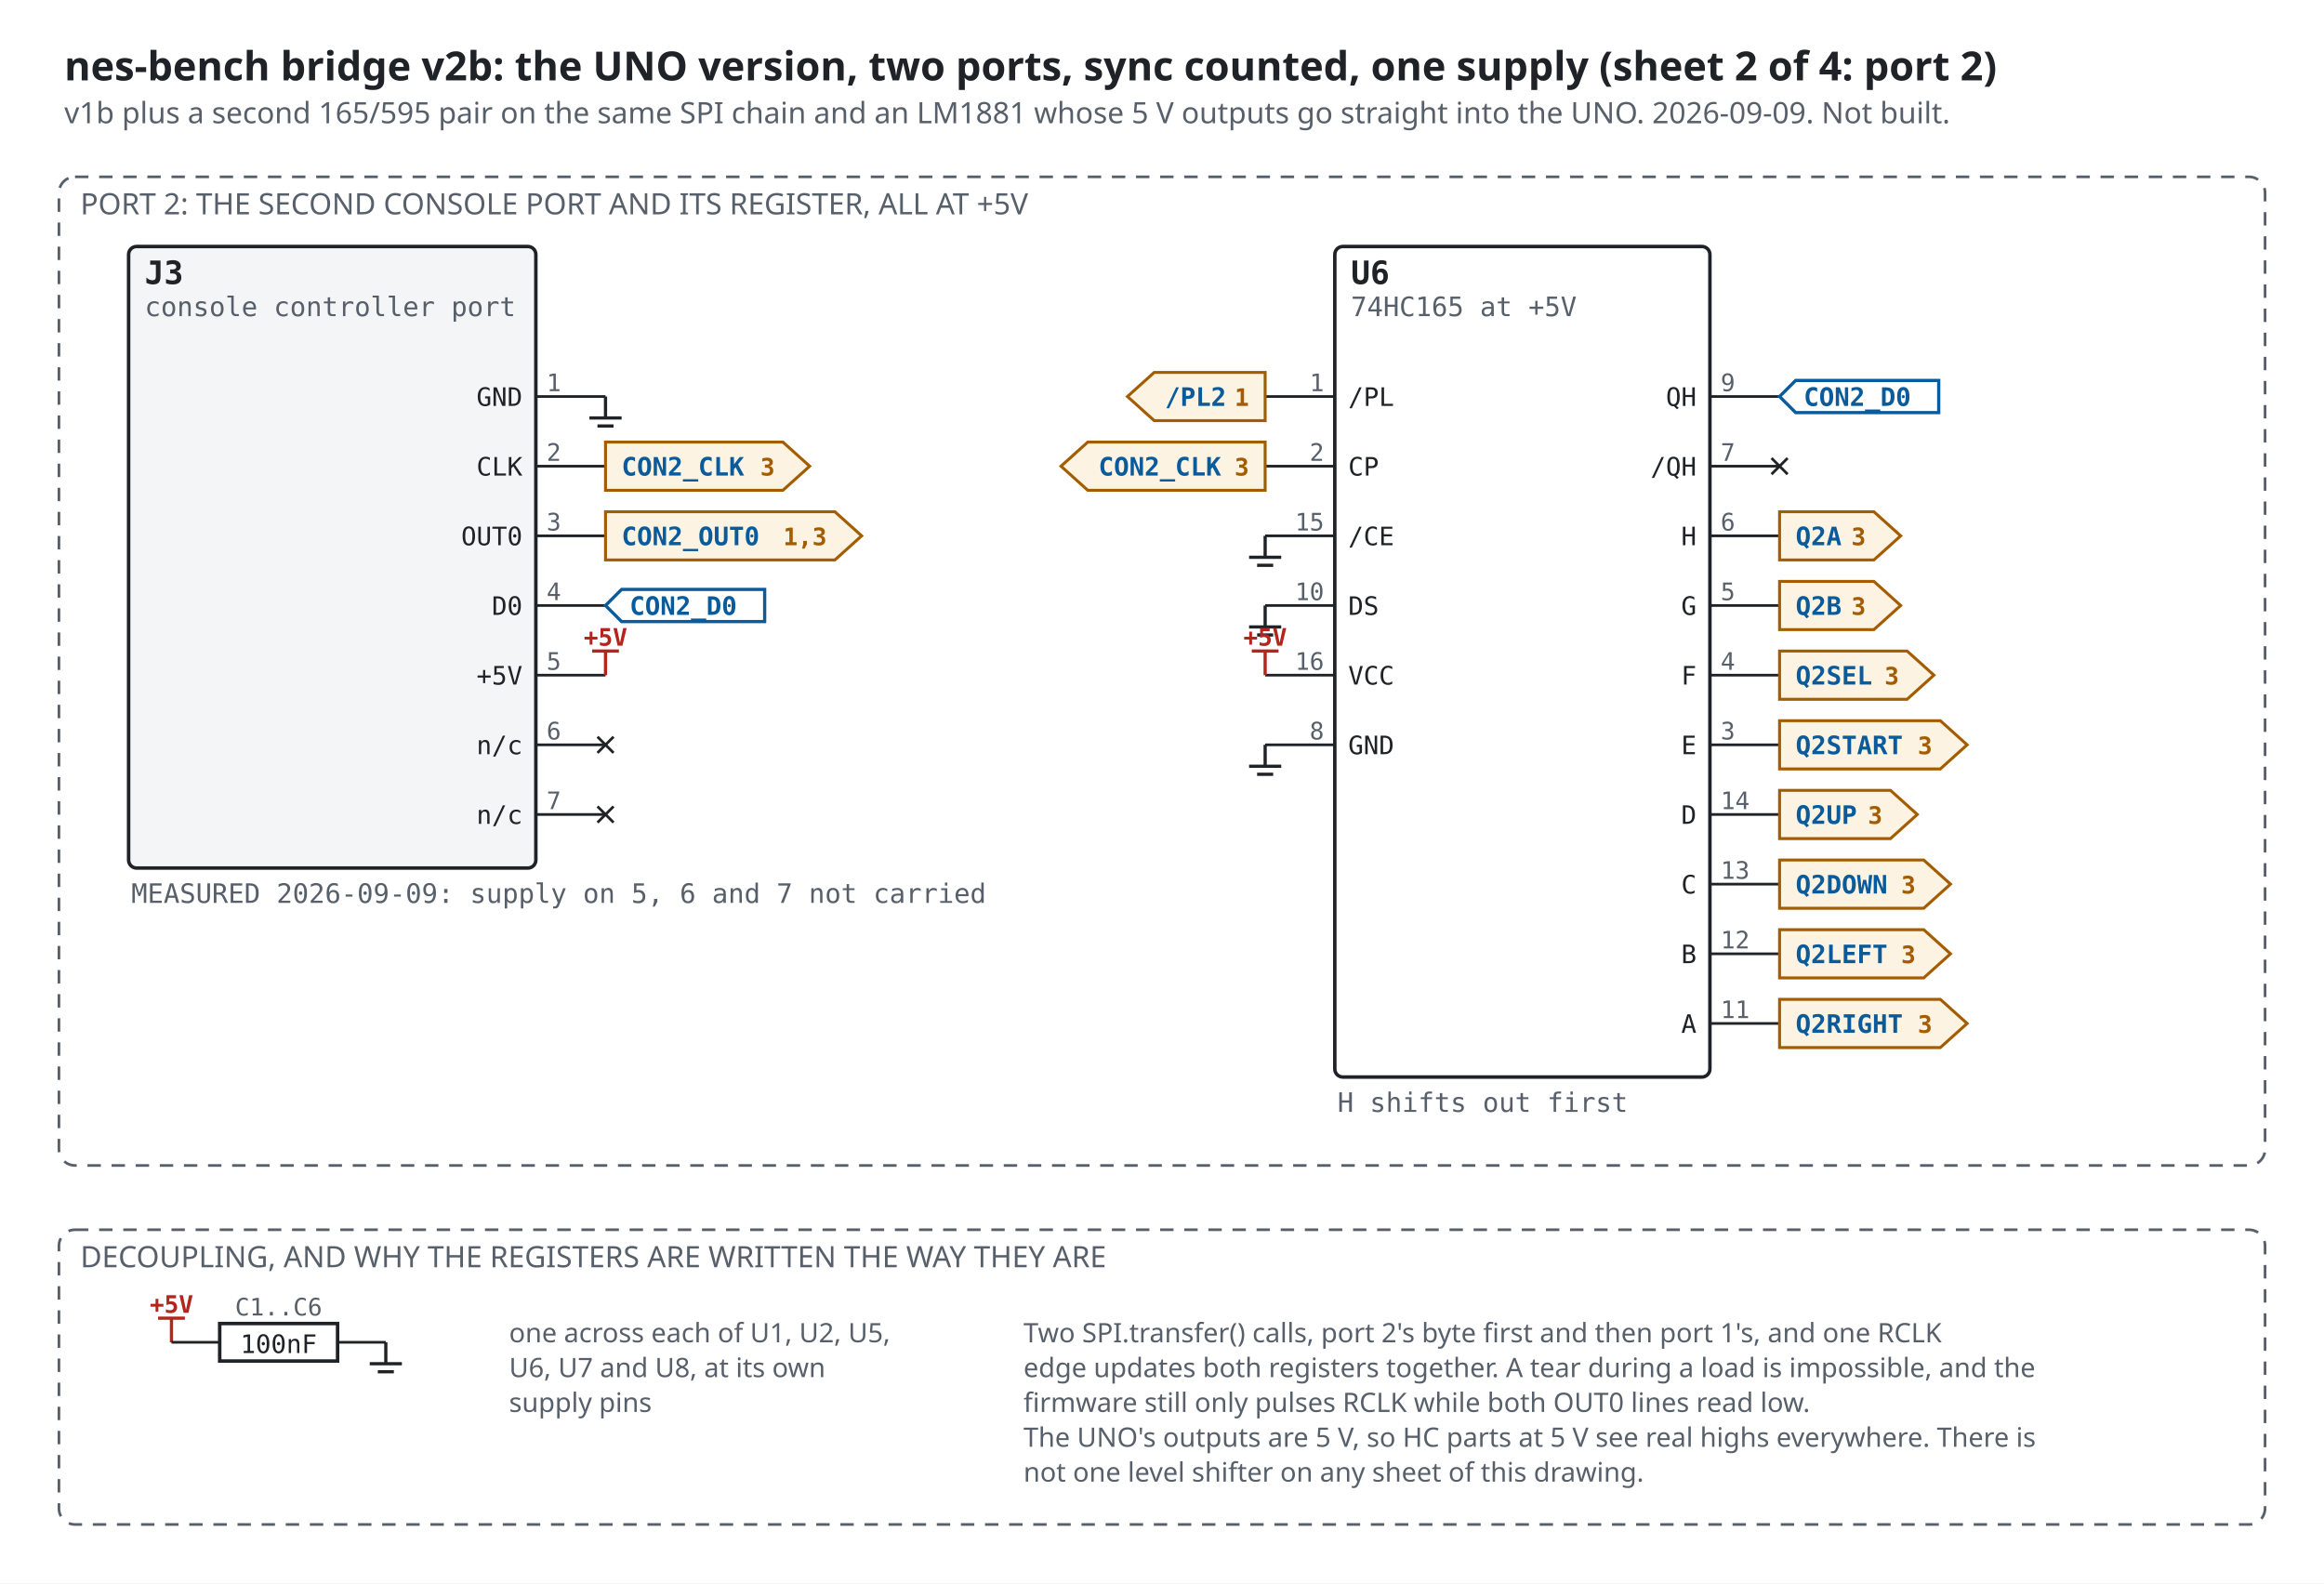
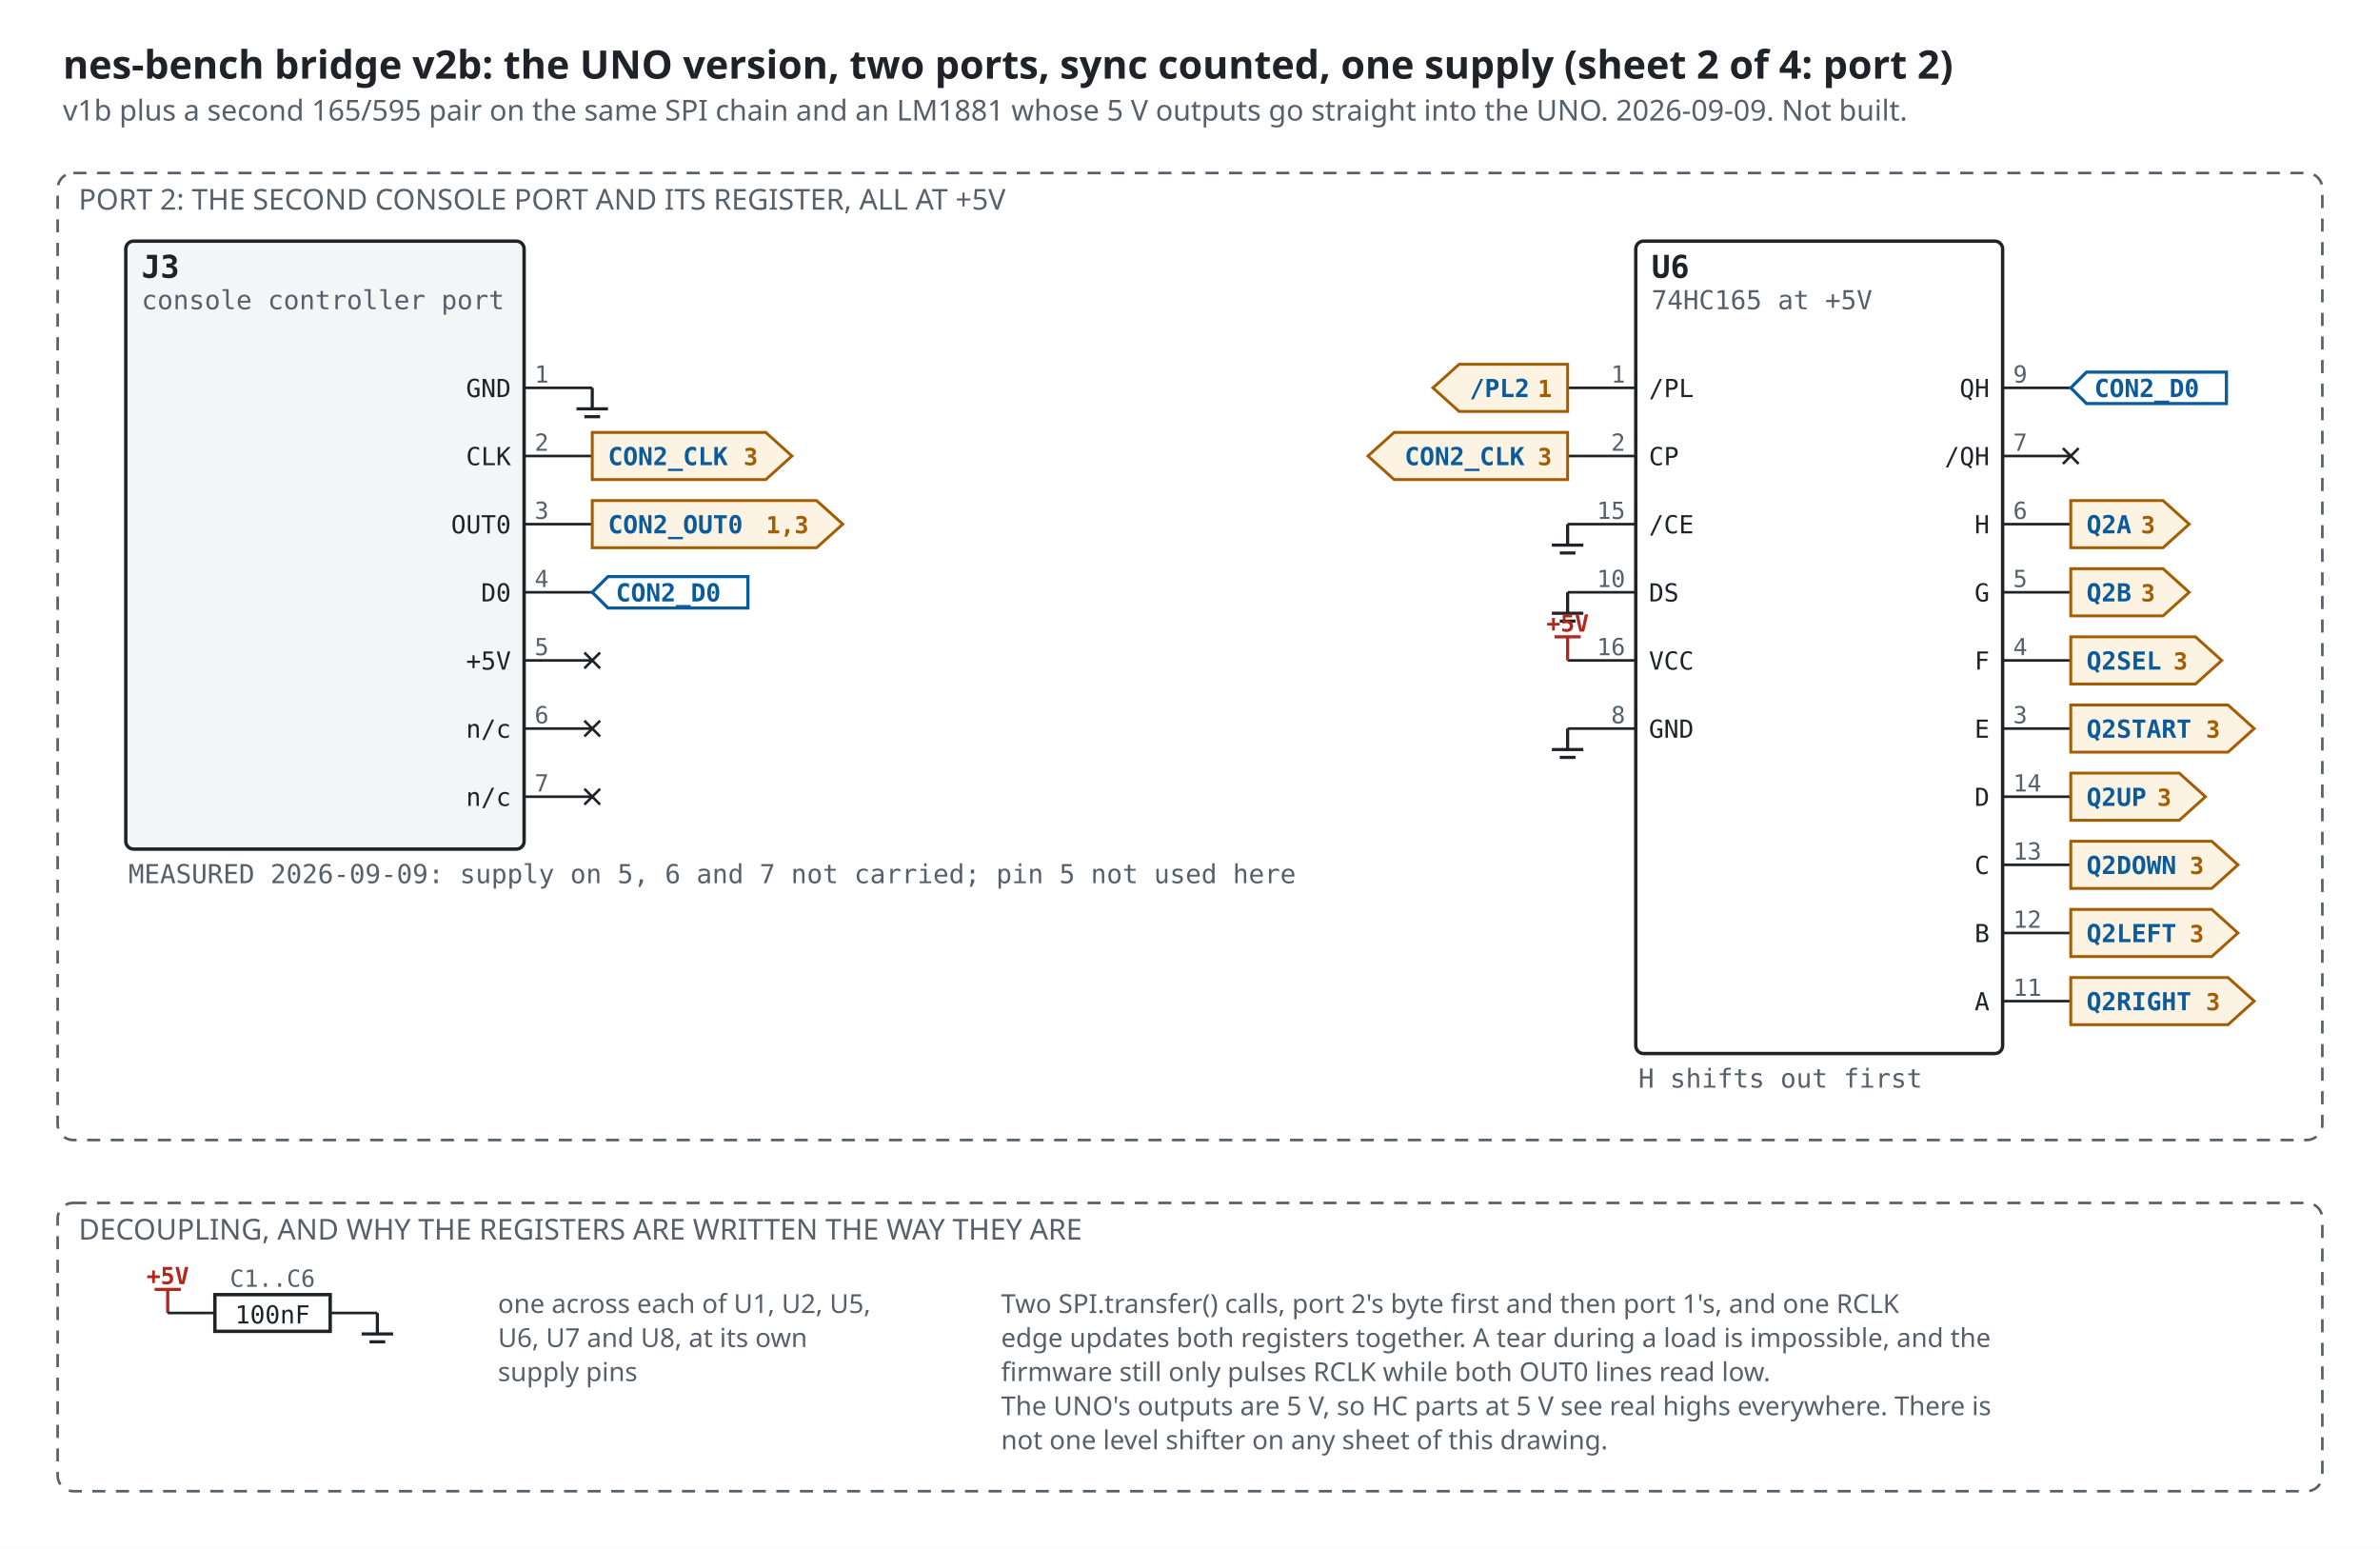
- <svg xmlns="http://www.w3.org/2000/svg" viewBox="0 0 867.4 591.0" width="867.4" height="591.0" role="img" aria-label="nes-bench bridge v2b: the UNO version, two ports, sync counted, one supply  (sheet 2 of 4: port 2)">
+ <svg xmlns="http://www.w3.org/2000/svg" viewBox="0 0 908.2 591.0" width="908.2" height="591.0" role="img" aria-label="nes-bench bridge v2b: the UNO version, two ports, sync counted, one supply  (sheet 2 of 4: port 2)">
  <style>
    text { font-family: ui-monospace, "SF Mono", Menlo, Consolas, monospace; fill: #1f2328; }
    .title { font-size: 15px; font-weight: 700; font-family: ui-sans-serif, system-ui, sans-serif; }
    .sub { font-size: 11px; fill: #57606a; font-family: ui-sans-serif, system-ui, sans-serif; }
    .ref { font-size: 12px; font-weight: 700; }
    .part { font-size: 10px; fill: #57606a; }
    .pin { font-size: 9.5px; }
    .pinno { font-size: 9px; fill: #57606a; }
    .linkflag { fill: #fdf3e3; stroke: #a35c00; stroke-width: 1.1; }
    .linkno { font-size: 9px; fill: #a35c00; font-weight: 700; }
    .net { font-size: 9.5px; fill: #0a5b9c; font-weight: 600; }
    .rail5 { font-size: 9px; fill: #b3261e; font-weight: 700; }
    .rail3 { font-size: 9px; fill: #b35c00; font-weight: 700; }
    .gnd { font-size: 9px; fill: #1f2328; font-weight: 700; }
    .note { font-size: 10px; fill: #57606a; font-family: ui-sans-serif, system-ui, sans-serif; }
    .box { fill: #ffffff; stroke: #1f2328; stroke-width: 1.3; }
    .offsheet { fill: #eaf3fb; stroke: #0a5b9c; stroke-width: 1.1; }
    .conn { fill: #f3f5f7; stroke: #1f2328; stroke-width: 1.3; }
    .zone { fill: none; stroke: #57606a; stroke-dasharray: 5 4; stroke-width: 1; }
    .lead { stroke: #1f2328; stroke-width: 1; }
    .wire { stroke: #0a5b9c; stroke-width: 1.2; fill: none; }
    .w5 { stroke: #b3261e; stroke-width: 1.2; fill: none; }
    .w3 { stroke: #b35c00; stroke-width: 1.2; fill: none; }
    .wg { stroke: #1f2328; stroke-width: 1.2; fill: none; }
    .lane { stroke: #1f2328; stroke-width: 1.4; fill: none; }
    .lanelbl { font-size: 11px; font-weight: 700; }
    .win { fill: #b3261e; fill-opacity: 0.10; stroke: none; }
    .safe { fill: #1a7f37; fill-opacity: 0.12; stroke: none; }
    .mark { stroke: #0a5b9c; stroke-width: 1.2; stroke-dasharray: 3 3; }
    .auth { font-size: 9px; fill: #b3261e; font-family: ui-sans-serif, system-ui, sans-serif; font-style: italic; }
  </style>
-   <rect x="0" y="0" width="867.4" height="591.0" fill="#ffffff" />
+   <rect x="0" y="0" width="908.2" height="591.0" fill="#ffffff" />
  <g class="sheet-heading" data-height="60">
    <text class="title" x="24" y="30">nes-bench bridge v2b: the UNO version, two ports, sync counted, one supply  (sheet 2 of 4: port 2)</text>
    <text class="sub" x="24" y="46">v1b plus a second 165/595 pair on the same SPI chain and an LM1881 whose 5 V outputs go straight into the UNO. 2026-09-09. Not built.</text>
  </g>
-   <rect class="zone" x="22" y="66" width="823.4" height="369.0" rx="6" />
+   <rect class="zone" x="22" y="66" width="864.2" height="369.0" rx="6" />
  <text class="sub" x="30" y="80" text-anchor="start">PORT 2: THE SECOND CONSOLE PORT AND ITS REGISTER, ALL AT +5V</text>
-   <rect class="zone" x="22" y="459.0" width="823.4" height="110.0" rx="6" />
+   <rect class="zone" x="22" y="459.0" width="864.2" height="110.0" rx="6" />
  <text class="sub" x="30" y="473.0" text-anchor="start">DECOUPLING, AND WHY THE REGISTERS ARE WRITTEN THE WAY THEY ARE</text>
  <rect class="conn" x="48.0" y="92.0" width="152.0" height="232" rx="3" />
  <text class="ref" x="54.0" y="106.0" text-anchor="start">J3</text>
  <text class="part" x="54.0" y="118.0" text-anchor="start">console controller port</text>
-   <text class="part" x="49.0" y="337.0" text-anchor="start">MEASURED 2026-09-09: supply on 5, 6 and 7 not carried</text>
+   <text class="part" x="49.0" y="337.0" text-anchor="start">MEASURED 2026-09-09: supply on 5, 6 and 7 not carried; pin 5 not used here</text>
  <line class="lead" x1="200.0" y1="148.0" x2="226.0" y2="148.0" />
  <text class="pin" x="195.0" y="151.5" text-anchor="end">GND</text>
  <text class="pinno" x="204.0" y="146.0" text-anchor="start">1</text>
  <line class="wg" x1="226.0" y1="148.0" x2="226.0" y2="156.0" />
  <line class="wg" x1="220.0" y1="156.0" x2="232.0" y2="156.0" />
  <line class="wg" x1="223.0" y1="159.0" x2="229.0" y2="159.0" />
  <line class="lead" x1="200.0" y1="174.0" x2="226.0" y2="174.0" />
  <text class="pin" x="195.0" y="177.5" text-anchor="end">CLK</text>
  <text class="pinno" x="204.0" y="172.0" text-anchor="start">2</text>
  <path class="linkflag" d="M302.2 174.0 L292.2 165.0 L226.0 165.0 L226.0 183.0 L292.2 183.0 Z" />
  <text class="net" x="232.0" y="177.5" text-anchor="start">CON2_CLK</text>
  <text class="linkno" x="289.2" y="177.5" text-anchor="end">3</text>
  <line class="lead" x1="200.0" y1="200.0" x2="226.0" y2="200.0" />
  <text class="pin" x="195.0" y="203.5" text-anchor="end">OUT0</text>
  <text class="pinno" x="204.0" y="198.0" text-anchor="start">3</text>
  <path class="linkflag" d="M321.6 200.0 L311.6 191.0 L226.0 191.0 L226.0 209.0 L311.6 209.0 Z" />
  <text class="net" x="232.0" y="203.5" text-anchor="start">CON2_OUT0</text>
  <text class="linkno" x="308.6" y="203.5" text-anchor="end">1,3</text>
  <line class="lead" x1="200.0" y1="226.0" x2="226.0" y2="226.0" />
  <text class="pin" x="195.0" y="229.5" text-anchor="end">D0</text>
  <text class="pinno" x="204.0" y="224.0" text-anchor="start">4</text>
  <path class="wire" d="M226.0,226.0 l6,-6 h53.4 v12 h-53.4 z" />
  <text class="net" x="235.0" y="229.5" text-anchor="start">CON2_D0</text>
  <line class="lead" x1="200.0" y1="252.0" x2="226.0" y2="252.0" />
  <text class="pin" x="195.0" y="255.5" text-anchor="end">+5V</text>
  <text class="pinno" x="204.0" y="250.0" text-anchor="start">5</text>
-   <line class="w5" x1="226.0" y1="252.0" x2="226.0" y2="243.0" />
-   <line class="w5" x1="221.0" y1="243.0" x2="231.0" y2="243.0" />
-   <text class="rail5" x="226.0" y="241.0" text-anchor="middle">+5V</text>
+   <line class="lead" x1="223.0" y1="249.0" x2="229.0" y2="255.0" />
+   <line class="lead" x1="223.0" y1="255.0" x2="229.0" y2="249.0" />
  <line class="lead" x1="200.0" y1="278.0" x2="226.0" y2="278.0" />
  <text class="pin" x="195.0" y="281.5" text-anchor="end">n/c</text>
  <text class="pinno" x="204.0" y="276.0" text-anchor="start">6</text>
  <line class="lead" x1="223.0" y1="275.0" x2="229.0" y2="281.0" />
  <line class="lead" x1="223.0" y1="281.0" x2="229.0" y2="275.0" />
  <line class="lead" x1="200.0" y1="304.0" x2="226.0" y2="304.0" />
  <text class="pin" x="195.0" y="307.5" text-anchor="end">n/c</text>
  <text class="pinno" x="204.0" y="302.0" text-anchor="start">7</text>
  <line class="lead" x1="223.0" y1="301.0" x2="229.0" y2="307.0" />
  <line class="lead" x1="223.0" y1="307.0" x2="229.0" y2="301.0" />
-   <rect class="box" x="498.2" y="92.0" width="140" height="310" rx="3" />
-   <text class="ref" x="504.2" y="106.0" text-anchor="start">U6</text>
-   <text class="part" x="504.2" y="118.0" text-anchor="start">74HC165  at +5V</text>
-   <text class="part" x="499.2" y="415.0" text-anchor="start">H shifts out first</text>
-   <line class="lead" x1="472.2" y1="148.0" x2="498.2" y2="148.0" />
-   <text class="pin" x="503.2" y="151.5" text-anchor="start">/PL</text>
-   <text class="pinno" x="494.2" y="146.0" text-anchor="end">1</text>
-   <path class="linkflag" d="M420.8 148.0 L430.8 139.0 L472.2 139.0 L472.2 157.0 L430.8 157.0 Z" />
-   <text class="net" x="434.8" y="151.5" text-anchor="start">/PL2</text>
-   <text class="linkno" x="466.2" y="151.5" text-anchor="end">1</text>
-   <line class="lead" x1="472.2" y1="174.0" x2="498.2" y2="174.0" />
-   <text class="pin" x="503.2" y="177.5" text-anchor="start">CP</text>
-   <text class="pinno" x="494.2" y="172.0" text-anchor="end">2</text>
-   <path class="linkflag" d="M396.0 174.0 L406.0 165.0 L472.2 165.0 L472.2 183.0 L406.0 183.0 Z" />
-   <text class="net" x="410.0" y="177.5" text-anchor="start">CON2_CLK</text>
-   <text class="linkno" x="466.2" y="177.5" text-anchor="end">3</text>
-   <line class="lead" x1="472.2" y1="200.0" x2="498.2" y2="200.0" />
-   <text class="pin" x="503.2" y="203.5" text-anchor="start">/CE</text>
-   <text class="pinno" x="494.2" y="198.0" text-anchor="end">15</text>
-   <line class="wg" x1="472.2" y1="200.0" x2="472.2" y2="208.0" />
-   <line class="wg" x1="466.2" y1="208.0" x2="478.2" y2="208.0" />
-   <line class="wg" x1="469.2" y1="211.0" x2="475.2" y2="211.0" />
-   <line class="lead" x1="472.2" y1="226.0" x2="498.2" y2="226.0" />
-   <text class="pin" x="503.2" y="229.5" text-anchor="start">DS</text>
-   <text class="pinno" x="494.2" y="224.0" text-anchor="end">10</text>
-   <line class="wg" x1="472.2" y1="226.0" x2="472.2" y2="234.0" />
-   <line class="wg" x1="466.2" y1="234.0" x2="478.2" y2="234.0" />
-   <line class="wg" x1="469.2" y1="237.0" x2="475.2" y2="237.0" />
-   <line class="lead" x1="472.2" y1="252.0" x2="498.2" y2="252.0" />
-   <text class="pin" x="503.2" y="255.5" text-anchor="start">VCC</text>
-   <text class="pinno" x="494.2" y="250.0" text-anchor="end">16</text>
-   <line class="w5" x1="472.2" y1="252.0" x2="472.2" y2="243.0" />
-   <line class="w5" x1="467.2" y1="243.0" x2="477.2" y2="243.0" />
-   <text class="rail5" x="472.2" y="241.0" text-anchor="middle">+5V</text>
-   <line class="lead" x1="472.2" y1="278.0" x2="498.2" y2="278.0" />
-   <text class="pin" x="503.2" y="281.5" text-anchor="start">GND</text>
-   <text class="pinno" x="494.2" y="276.0" text-anchor="end">8</text>
-   <line class="wg" x1="472.2" y1="278.0" x2="472.2" y2="286.0" />
-   <line class="wg" x1="466.2" y1="286.0" x2="478.2" y2="286.0" />
-   <line class="wg" x1="469.2" y1="289.0" x2="475.2" y2="289.0" />
-   <line class="lead" x1="638.2" y1="148.0" x2="664.2" y2="148.0" />
-   <text class="pin" x="633.2" y="151.5" text-anchor="end">QH</text>
-   <text class="pinno" x="642.2" y="146.0" text-anchor="start">9</text>
-   <path class="wire" d="M664.2,148.0 l6,-6 h53.4 v12 h-53.4 z" />
-   <text class="net" x="673.2" y="151.5" text-anchor="start">CON2_D0</text>
-   <line class="lead" x1="638.2" y1="174.0" x2="664.2" y2="174.0" />
-   <text class="pin" x="633.2" y="177.5" text-anchor="end">/QH</text>
-   <text class="pinno" x="642.2" y="172.0" text-anchor="start">7</text>
-   <line class="lead" x1="661.2" y1="171.0" x2="667.2" y2="177.0" />
-   <line class="lead" x1="661.2" y1="177.0" x2="667.2" y2="171.0" />
-   <line class="lead" x1="638.2" y1="200.0" x2="664.2" y2="200.0" />
-   <text class="pin" x="633.2" y="203.5" text-anchor="end">H</text>
-   <text class="pinno" x="642.2" y="198.0" text-anchor="start">6</text>
-   <path class="linkflag" d="M709.4 200.0 L699.4 191.0 L664.2 191.0 L664.2 209.0 L699.4 209.0 Z" />
-   <text class="net" x="670.2" y="203.5" text-anchor="start">Q2A</text>
-   <text class="linkno" x="696.4" y="203.5" text-anchor="end">3</text>
-   <line class="lead" x1="638.2" y1="226.0" x2="664.2" y2="226.0" />
-   <text class="pin" x="633.2" y="229.5" text-anchor="end">G</text>
-   <text class="pinno" x="642.2" y="224.0" text-anchor="start">5</text>
-   <path class="linkflag" d="M709.4 226.0 L699.4 217.0 L664.2 217.0 L664.2 235.0 L699.4 235.0 Z" />
-   <text class="net" x="670.2" y="229.5" text-anchor="start">Q2B</text>
-   <text class="linkno" x="696.4" y="229.5" text-anchor="end">3</text>
-   <line class="lead" x1="638.2" y1="252.0" x2="664.2" y2="252.0" />
-   <text class="pin" x="633.2" y="255.5" text-anchor="end">F</text>
-   <text class="pinno" x="642.2" y="250.0" text-anchor="start">4</text>
-   <path class="linkflag" d="M721.8 252.0 L711.8 243.0 L664.2 243.0 L664.2 261.0 L711.8 261.0 Z" />
-   <text class="net" x="670.2" y="255.5" text-anchor="start">Q2SEL</text>
-   <text class="linkno" x="708.8" y="255.5" text-anchor="end">3</text>
-   <line class="lead" x1="638.2" y1="278.0" x2="664.2" y2="278.0" />
-   <text class="pin" x="633.2" y="281.5" text-anchor="end">E</text>
-   <text class="pinno" x="642.2" y="276.0" text-anchor="start">3</text>
-   <path class="linkflag" d="M734.2 278.0 L724.2 269.0 L664.2 269.0 L664.2 287.0 L724.2 287.0 Z" />
-   <text class="net" x="670.2" y="281.5" text-anchor="start">Q2START</text>
-   <text class="linkno" x="721.2" y="281.5" text-anchor="end">3</text>
-   <line class="lead" x1="638.2" y1="304.0" x2="664.2" y2="304.0" />
-   <text class="pin" x="633.2" y="307.5" text-anchor="end">D</text>
-   <text class="pinno" x="642.2" y="302.0" text-anchor="start">14</text>
-   <path class="linkflag" d="M715.6 304.0 L705.6 295.0 L664.2 295.0 L664.2 313.0 L705.6 313.0 Z" />
-   <text class="net" x="670.2" y="307.5" text-anchor="start">Q2UP</text>
-   <text class="linkno" x="702.6" y="307.5" text-anchor="end">3</text>
-   <line class="lead" x1="638.2" y1="330.0" x2="664.2" y2="330.0" />
-   <text class="pin" x="633.2" y="333.5" text-anchor="end">C</text>
-   <text class="pinno" x="642.2" y="328.0" text-anchor="start">13</text>
-   <path class="linkflag" d="M728.0 330.0 L718.0 321.0 L664.2 321.0 L664.2 339.0 L718.0 339.0 Z" />
-   <text class="net" x="670.2" y="333.5" text-anchor="start">Q2DOWN</text>
-   <text class="linkno" x="715.0" y="333.5" text-anchor="end">3</text>
-   <line class="lead" x1="638.2" y1="356.0" x2="664.2" y2="356.0" />
-   <text class="pin" x="633.2" y="359.5" text-anchor="end">B</text>
-   <text class="pinno" x="642.2" y="354.0" text-anchor="start">12</text>
-   <path class="linkflag" d="M728.0 356.0 L718.0 347.0 L664.2 347.0 L664.2 365.0 L718.0 365.0 Z" />
-   <text class="net" x="670.2" y="359.5" text-anchor="start">Q2LEFT</text>
-   <text class="linkno" x="715.0" y="359.5" text-anchor="end">3</text>
-   <line class="lead" x1="638.2" y1="382.0" x2="664.2" y2="382.0" />
-   <text class="pin" x="633.2" y="385.5" text-anchor="end">A</text>
-   <text class="pinno" x="642.2" y="380.0" text-anchor="start">11</text>
-   <path class="linkflag" d="M734.2 382.0 L724.2 373.0 L664.2 373.0 L664.2 391.0 L724.2 391.0 Z" />
-   <text class="net" x="670.2" y="385.5" text-anchor="start">Q2RIGHT</text>
-   <text class="linkno" x="721.2" y="385.5" text-anchor="end">3</text>
+   <rect class="box" x="624.2" y="92.0" width="140" height="310" rx="3" />
+   <text class="ref" x="630.2" y="106.0" text-anchor="start">U6</text>
+   <text class="part" x="630.2" y="118.0" text-anchor="start">74HC165  at +5V</text>
+   <text class="part" x="625.2" y="415.0" text-anchor="start">H shifts out first</text>
+   <line class="lead" x1="598.2" y1="148.0" x2="624.2" y2="148.0" />
+   <text class="pin" x="629.2" y="151.5" text-anchor="start">/PL</text>
+   <text class="pinno" x="620.2" y="146.0" text-anchor="end">1</text>
+   <path class="linkflag" d="M546.8 148.0 L556.8 139.0 L598.2 139.0 L598.2 157.0 L556.8 157.0 Z" />
+   <text class="net" x="560.8" y="151.5" text-anchor="start">/PL2</text>
+   <text class="linkno" x="592.2" y="151.5" text-anchor="end">1</text>
+   <line class="lead" x1="598.2" y1="174.0" x2="624.2" y2="174.0" />
+   <text class="pin" x="629.2" y="177.5" text-anchor="start">CP</text>
+   <text class="pinno" x="620.2" y="172.0" text-anchor="end">2</text>
+   <path class="linkflag" d="M522.0 174.0 L532.0 165.0 L598.2 165.0 L598.2 183.0 L532.0 183.0 Z" />
+   <text class="net" x="536.0" y="177.5" text-anchor="start">CON2_CLK</text>
+   <text class="linkno" x="592.2" y="177.5" text-anchor="end">3</text>
+   <line class="lead" x1="598.2" y1="200.0" x2="624.2" y2="200.0" />
+   <text class="pin" x="629.2" y="203.5" text-anchor="start">/CE</text>
+   <text class="pinno" x="620.2" y="198.0" text-anchor="end">15</text>
+   <line class="wg" x1="598.2" y1="200.0" x2="598.2" y2="208.0" />
+   <line class="wg" x1="592.2" y1="208.0" x2="604.2" y2="208.0" />
+   <line class="wg" x1="595.2" y1="211.0" x2="601.2" y2="211.0" />
+   <line class="lead" x1="598.2" y1="226.0" x2="624.2" y2="226.0" />
+   <text class="pin" x="629.2" y="229.5" text-anchor="start">DS</text>
+   <text class="pinno" x="620.2" y="224.0" text-anchor="end">10</text>
+   <line class="wg" x1="598.2" y1="226.0" x2="598.2" y2="234.0" />
+   <line class="wg" x1="592.2" y1="234.0" x2="604.2" y2="234.0" />
+   <line class="wg" x1="595.2" y1="237.0" x2="601.2" y2="237.0" />
+   <line class="lead" x1="598.2" y1="252.0" x2="624.2" y2="252.0" />
+   <text class="pin" x="629.2" y="255.5" text-anchor="start">VCC</text>
+   <text class="pinno" x="620.2" y="250.0" text-anchor="end">16</text>
+   <line class="w5" x1="598.2" y1="252.0" x2="598.2" y2="243.0" />
+   <line class="w5" x1="593.2" y1="243.0" x2="603.2" y2="243.0" />
+   <text class="rail5" x="598.2" y="241.0" text-anchor="middle">+5V</text>
+   <line class="lead" x1="598.2" y1="278.0" x2="624.2" y2="278.0" />
+   <text class="pin" x="629.2" y="281.5" text-anchor="start">GND</text>
+   <text class="pinno" x="620.2" y="276.0" text-anchor="end">8</text>
+   <line class="wg" x1="598.2" y1="278.0" x2="598.2" y2="286.0" />
+   <line class="wg" x1="592.2" y1="286.0" x2="604.2" y2="286.0" />
+   <line class="wg" x1="595.2" y1="289.0" x2="601.2" y2="289.0" />
+   <line class="lead" x1="764.2" y1="148.0" x2="790.2" y2="148.0" />
+   <text class="pin" x="759.2" y="151.5" text-anchor="end">QH</text>
+   <text class="pinno" x="768.2" y="146.0" text-anchor="start">9</text>
+   <path class="wire" d="M790.2,148.0 l6,-6 h53.4 v12 h-53.4 z" />
+   <text class="net" x="799.2" y="151.5" text-anchor="start">CON2_D0</text>
+   <line class="lead" x1="764.2" y1="174.0" x2="790.2" y2="174.0" />
+   <text class="pin" x="759.2" y="177.5" text-anchor="end">/QH</text>
+   <text class="pinno" x="768.2" y="172.0" text-anchor="start">7</text>
+   <line class="lead" x1="787.2" y1="171.0" x2="793.2" y2="177.0" />
+   <line class="lead" x1="787.2" y1="177.0" x2="793.2" y2="171.0" />
+   <line class="lead" x1="764.2" y1="200.0" x2="790.2" y2="200.0" />
+   <text class="pin" x="759.2" y="203.5" text-anchor="end">H</text>
+   <text class="pinno" x="768.2" y="198.0" text-anchor="start">6</text>
+   <path class="linkflag" d="M835.4 200.0 L825.4 191.0 L790.2 191.0 L790.2 209.0 L825.4 209.0 Z" />
+   <text class="net" x="796.2" y="203.5" text-anchor="start">Q2A</text>
+   <text class="linkno" x="822.4" y="203.5" text-anchor="end">3</text>
+   <line class="lead" x1="764.2" y1="226.0" x2="790.2" y2="226.0" />
+   <text class="pin" x="759.2" y="229.5" text-anchor="end">G</text>
+   <text class="pinno" x="768.2" y="224.0" text-anchor="start">5</text>
+   <path class="linkflag" d="M835.4 226.0 L825.4 217.0 L790.2 217.0 L790.2 235.0 L825.4 235.0 Z" />
+   <text class="net" x="796.2" y="229.5" text-anchor="start">Q2B</text>
+   <text class="linkno" x="822.4" y="229.5" text-anchor="end">3</text>
+   <line class="lead" x1="764.2" y1="252.0" x2="790.2" y2="252.0" />
+   <text class="pin" x="759.2" y="255.5" text-anchor="end">F</text>
+   <text class="pinno" x="768.2" y="250.0" text-anchor="start">4</text>
+   <path class="linkflag" d="M847.8 252.0 L837.8 243.0 L790.2 243.0 L790.2 261.0 L837.8 261.0 Z" />
+   <text class="net" x="796.2" y="255.5" text-anchor="start">Q2SEL</text>
+   <text class="linkno" x="834.8" y="255.5" text-anchor="end">3</text>
+   <line class="lead" x1="764.2" y1="278.0" x2="790.2" y2="278.0" />
+   <text class="pin" x="759.2" y="281.5" text-anchor="end">E</text>
+   <text class="pinno" x="768.2" y="276.0" text-anchor="start">3</text>
+   <path class="linkflag" d="M860.2 278.0 L850.2 269.0 L790.2 269.0 L790.2 287.0 L850.2 287.0 Z" />
+   <text class="net" x="796.2" y="281.5" text-anchor="start">Q2START</text>
+   <text class="linkno" x="847.2" y="281.5" text-anchor="end">3</text>
+   <line class="lead" x1="764.2" y1="304.0" x2="790.2" y2="304.0" />
+   <text class="pin" x="759.2" y="307.5" text-anchor="end">D</text>
+   <text class="pinno" x="768.2" y="302.0" text-anchor="start">14</text>
+   <path class="linkflag" d="M841.6 304.0 L831.6 295.0 L790.2 295.0 L790.2 313.0 L831.6 313.0 Z" />
+   <text class="net" x="796.2" y="307.5" text-anchor="start">Q2UP</text>
+   <text class="linkno" x="828.6" y="307.5" text-anchor="end">3</text>
+   <line class="lead" x1="764.2" y1="330.0" x2="790.2" y2="330.0" />
+   <text class="pin" x="759.2" y="333.5" text-anchor="end">C</text>
+   <text class="pinno" x="768.2" y="328.0" text-anchor="start">13</text>
+   <path class="linkflag" d="M854.0 330.0 L844.0 321.0 L790.2 321.0 L790.2 339.0 L844.0 339.0 Z" />
+   <text class="net" x="796.2" y="333.5" text-anchor="start">Q2DOWN</text>
+   <text class="linkno" x="841.0" y="333.5" text-anchor="end">3</text>
+   <line class="lead" x1="764.2" y1="356.0" x2="790.2" y2="356.0" />
+   <text class="pin" x="759.2" y="359.5" text-anchor="end">B</text>
+   <text class="pinno" x="768.2" y="354.0" text-anchor="start">12</text>
+   <path class="linkflag" d="M854.0 356.0 L844.0 347.0 L790.2 347.0 L790.2 365.0 L844.0 365.0 Z" />
+   <text class="net" x="796.2" y="359.5" text-anchor="start">Q2LEFT</text>
+   <text class="linkno" x="841.0" y="359.5" text-anchor="end">3</text>
+   <line class="lead" x1="764.2" y1="382.0" x2="790.2" y2="382.0" />
+   <text class="pin" x="759.2" y="385.5" text-anchor="end">A</text>
+   <text class="pinno" x="768.2" y="380.0" text-anchor="start">11</text>
+   <path class="linkflag" d="M860.2 382.0 L850.2 373.0 L790.2 373.0 L790.2 391.0 L850.2 391.0 Z" />
+   <text class="net" x="796.2" y="385.5" text-anchor="start">Q2RIGHT</text>
+   <text class="linkno" x="847.2" y="385.5" text-anchor="end">3</text>
  <line class="w5" x1="64.0" y1="501.0" x2="64.0" y2="492.0" />
  <line class="w5" x1="59.0" y1="492.0" x2="69.0" y2="492.0" />
  <text class="rail5" x="64.0" y="490.0" text-anchor="middle">+5V</text>
  <line class="lead" x1="64.0" y1="501.0" x2="82.0" y2="501.0" />
  <rect class="box" x="82.0" y="494.0" width="44" height="14" />
  <line class="lead" x1="126.0" y1="501.0" x2="144.0" y2="501.0" />
  <text class="pinno" x="104.0" y="491.0" text-anchor="middle">C1..C6</text>
  <text class="pin" x="104.0" y="505.0" text-anchor="middle">100nF</text>
  <line class="wg" x1="144.0" y1="501.0" x2="144.0" y2="509.0" />
  <line class="wg" x1="138.0" y1="509.0" x2="150.0" y2="509.0" />
  <line class="wg" x1="141.0" y1="512.0" x2="147.0" y2="512.0" />
  <text class="note" x="190.0" y="501.0" text-anchor="start">one across each of U1, U2, U5,</text>
  <text class="note" x="190.0" y="514.0" text-anchor="start">U6, U7 and U8, at its own</text>
  <text class="note" x="190.0" y="527.0" text-anchor="start">supply pins</text>
  <text class="note" x="382.0" y="501.0" text-anchor="start">Two SPI.transfer() calls, port 2's byte first and then port 1's, and one RCLK</text>
  <text class="note" x="382.0" y="514.0" text-anchor="start">edge updates both registers together. A tear during a load is impossible, and the</text>
  <text class="note" x="382.0" y="527.0" text-anchor="start">firmware still only pulses RCLK while both OUT0 lines read low.</text>
  <text class="note" x="382.0" y="540.0" text-anchor="start">The UNO's outputs are 5 V, so HC parts at 5 V see real highs everywhere. There is</text>
  <text class="note" x="382.0" y="553.0" text-anchor="start">not one level shifter on any sheet of this drawing.</text>
</svg>
